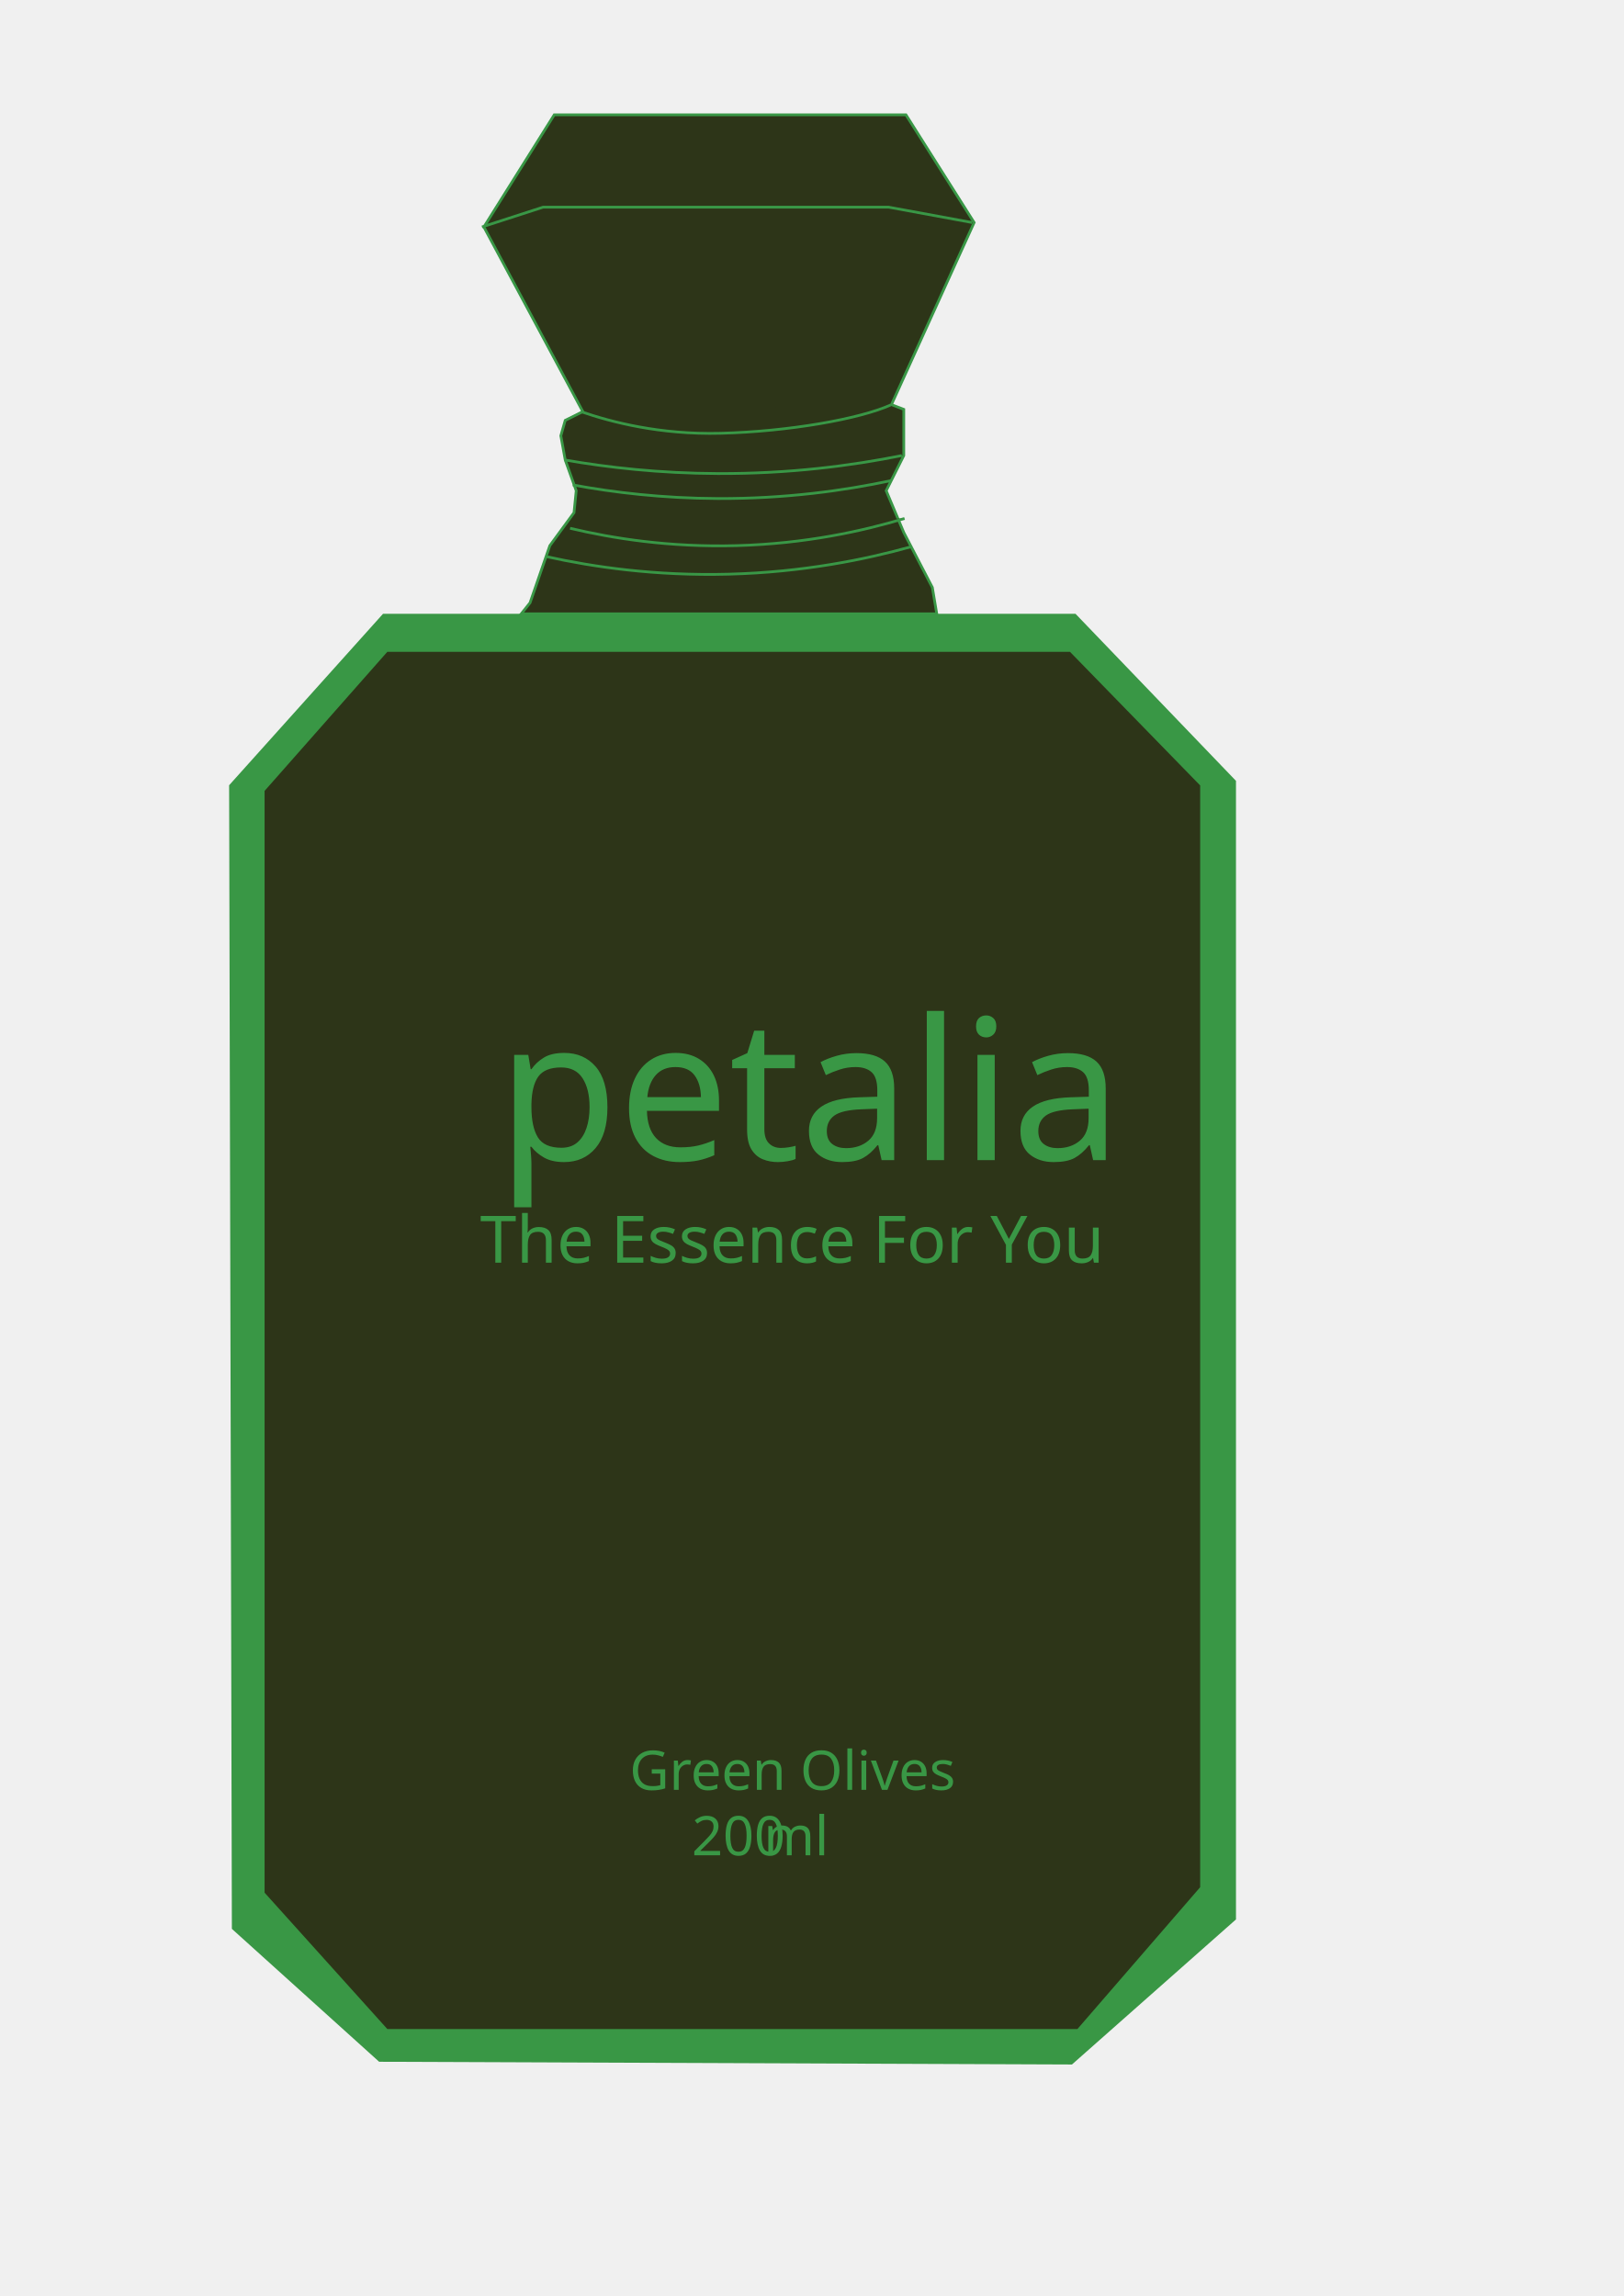
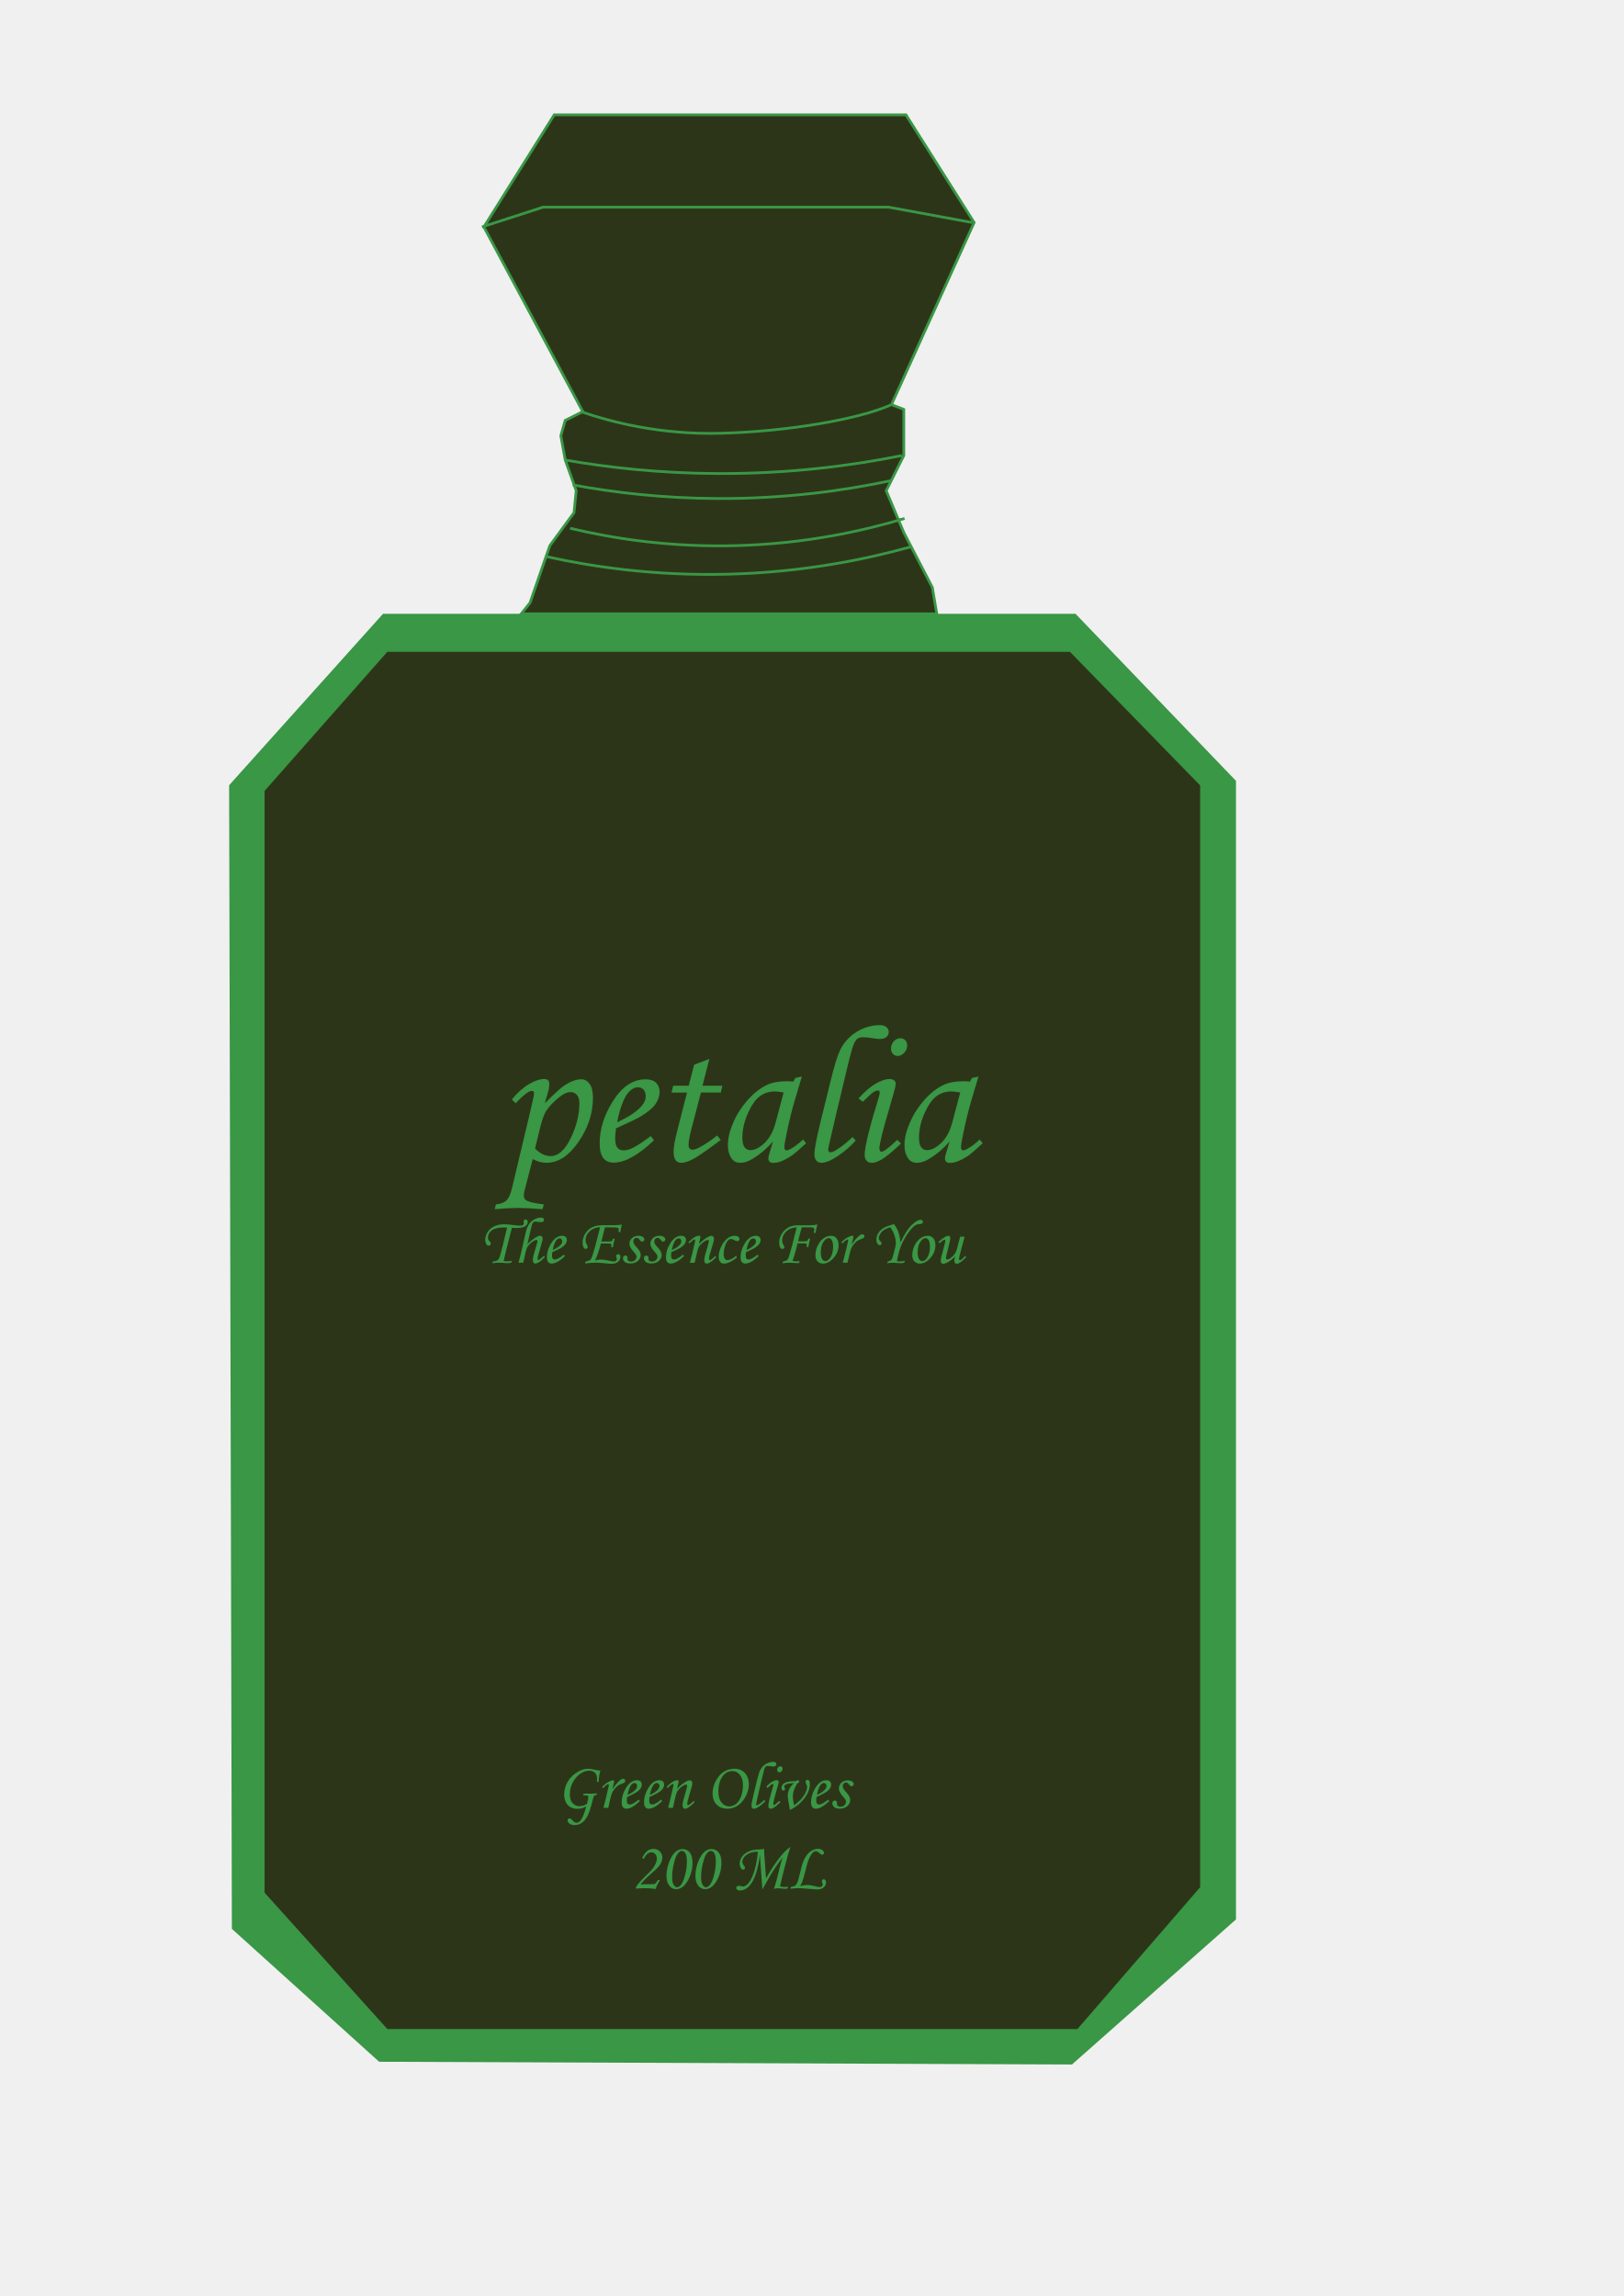
<svg xmlns="http://www.w3.org/2000/svg" id="Layer_1" version="1.1" viewBox="0 0 595.28 841.89">
  <defs>
    <style>
      .st0 {
-         stroke: #399746;
-       }
- 
-       .st0, .st1 {
-         fill: #2d3518;
-       }
- 
-       .st0, .st2, .st3 {
-         stroke-miterlimit: 10;
-       }
- 
-       .st4 {
        fill: #ddccbf;
      }

-       .st5, .st6, .st7, .st8 {
+       .st1 {
        fill: #399745;
      }

      .st2 {
        fill: #fff;
        stroke: #231f20;
      }

+       .st2, .st3, .st4 {
+         stroke-miterlimit: 10;
+       }
+ 
      .st3 {
        fill: none;
        stroke: #010101;
      }

-       .st6 {
-         font-size: 72px;
+       .st5 {
+         isolation: isolate;
      }

-       .st6, .st7, .st8 {
-         font-family: MonotypeCorsiva, 'Monotype Corsiva';
+       .st4 {
+         stroke: #399746;
      }

-       .st7 {
-         font-size: 24px;
-       }
- 
-       .st8 {
-         font-size: 20px;
+       .st4, .st6 {
+         fill: #2d3518;
      }
    </style>
  </defs>
  <path class="st2" d="M325,268" />
-   <polygon class="st0" points="203.19 42.11 332.14 42.11 357.13 81.6 326.82 148.37 331.34 150.11 331.34 167.04 324.89 179.93 331.34 195.25 341.81 215.4 343.43 225.07 191.1 225.07 194.32 221.04 201.58 200.08 210.44 187.99 211.25 179.93 207.22 168.65 205.61 159.78 207.22 154.14 213.67 150.92 177.4 83.22 203.19 42.11" />
-   <polygon class="st5" points="394.3 225.07 453.13 286.32 453.13 703.81 393 757 139 756 85.01 707.27 84 287.93 140.42 225.07 394.3 225.07" />
+   <polygon class="st4" points="203.19 42.11 332.14 42.11 357.13 81.6 326.82 148.37 331.34 150.11 331.34 167.04 324.89 179.93 331.34 195.25 341.81 215.4 343.43 225.07 191.1 225.07 194.32 221.04 201.58 200.08 210.44 187.99 211.25 179.93 207.22 168.65 205.61 159.78 207.22 154.14 213.67 150.92 177.4 83.22 203.19 42.11" />
+   <polygon class="st1" points="394.3 225.07 453.13 286.32 453.13 703.81 393 757 139 756 85.01 707.27 84 287.93 140.42 225.07 394.3 225.07" />
  <path class="st3" d="M-134.42,395.93" />
-   <path class="st0" d="M207,168.65c15.91,2.78,34.83,4.9,56.15,4.99,26.25.11,49.09-2.89,67.48-6.6" />
-   <polyline class="st0" points="176.69 83.22 199.11 75.96 229.07 75.96 304.03 75.96 325.79 75.96 356.42 81.6" />
-   <path class="st0" d="M331.62,190.11c-15.32,4.62-36.24,9.24-61.31,9.95-24.87.7-45.84-2.66-61.31-6.36" />
+   <path class="st4" d="M207,168.65c15.91,2.78,34.83,4.9,56.15,4.99,26.25.11,49.09-2.89,67.48-6.6" />
+   <polyline class="st4" points="176.69 83.22 199.11 75.96 229.07 75.96 304.03 75.96 325.79 75.96 356.42 81.6" />
+   <path class="st4" d="M331.62,190.11c-15.32,4.62-36.24,9.24-61.31,9.95-24.87.7-45.84-2.66-61.31-6.36" />
  <path class="st3" d="M481.34,225.07" />
  <path class="st3" d="M3.36-14.42" />
-   <path class="st0" d="M334.15,200.44c-16.71,4.68-39.54,9.37-66.89,10.09-27.13.72-50.01-2.69-66.89-6.43" />
-   <path class="st0" d="M210,177.81c15.03,2.78,32.91,4.9,53.06,4.99,24.8.11,46.39-2.89,63.76-6.6" />
-   <path class="st0" d="M212.96,150.92c11.19,3.87,29.05,8.52,51.27,7.95,25.11-.65,50.95-5.27,62.28-10.37" />
+   <path class="st4" d="M334.15,200.44c-16.71,4.68-39.54,9.37-66.89,10.09-27.13.72-50.01-2.69-66.89-6.43" />
+   <path class="st4" d="M210,177.81c15.03,2.78,32.91,4.9,53.06,4.99,24.8.11,46.39-2.89,63.76-6.6" />
+   <path class="st4" d="M212.96,150.92c11.19,3.87,29.05,8.52,51.27,7.95,25.11-.65,50.95-5.27,62.28-10.37" />
  <g>
-     <path class="st4" d="M369.54,149.46" />
+     <path class="st0" d="M369.54,149.46" />
    <path class="st3" d="M369.54,149.46" />
  </g>
-   <polygon class="st1" points="142 239 392.26 239 440 288 440 692 395 744 142 744 97 694 97 290 142 239" />
-   <text class="st6" transform="translate(182.38 425.39)">
-     <tspan x="0" y="0">petalia</tspan>
-   </text>
-   <text class="st7" transform="translate(176 463)">
-     <tspan x="0" y="0">The Essence For You</tspan>
-   </text>
-   <text class="st8" transform="translate(230.8 656.29)">
-     <tspan x="0" y="0">Green Olives</tspan>
-     <tspan x="22.79" y="24">200</tspan>
-     <tspan x="49.18" y="24">ml</tspan>
-   </text>
+   <polygon class="st6" points="142 239 392.26 239 440 288 440 692 395 744 142 744 97 694 97 290 142 239" />
+   <g class="st5">
+     <path class="st1" d="M189.02,404.54l-1.37-1.41c2.13-2.55,4.25-4.44,6.36-5.66s3.94-1.83,5.48-1.83c.59,0,1.05.15,1.39.44.34.29.51.72.51,1.28,0,.68-.08,1.38-.23,2.09-.15.71-.63,2.41-1.42,5.08,3.59-3.59,6.03-5.8,7.35-6.64,2.2-1.43,4.22-2.14,6.05-2.14,1.2,0,2.2.56,3.02,1.69.82,1.12,1.23,2.82,1.23,5.1,0,5.67-1.77,11.06-5.3,16.17s-7.45,7.66-11.73,7.66c-1.69,0-3.37-.46-5.06-1.37l-3,11.6c-.19.7-.28,1.28-.28,1.72,0,.87.33,1.49.98,1.86,1.01.59,3.13,1.07,6.36,1.44l-.46,1.76c-3.77-.3-6.74-.46-8.89-.46s-5.11.15-8.65.46l.46-1.76c1.78-.19,3.08-.68,3.88-1.48s1.46-2.21,1.95-4.25l6.36-26.68c1.2-4.97,1.79-7.73,1.79-8.3,0-.61-.29-.91-.88-.91-1.03,0-3,1.51-5.91,4.54ZM196.15,421.14c1.85,1.85,3.75,2.78,5.69,2.78,2.81,0,5.27-2.19,7.39-6.57s3.18-8.66,3.18-12.83c0-1.34-.3-2.35-.9-3.04-.6-.69-1.4-1.04-2.4-1.04-1.12,0-2.39.55-3.79,1.65-2.18,1.71-3.84,3.41-4.98,5.1-.82,1.22-1.59,3.33-2.32,6.33l-1.87,7.63Z" />
+     <path class="st1" d="M238.59,416.57l1.16,1.55c-5.74,5.46-10.66,8.19-14.77,8.19-1.66,0-2.94-.56-3.81-1.69s-1.32-2.93-1.32-5.41c0-5.02,1.52-10.01,4.57-14.98,3.42-5.65,7.51-8.47,12.27-8.47,1.66,0,2.94.42,3.81,1.25s1.32,1.97,1.32,3.43-.53,3.02-1.58,4.5-2.94,3.01-5.66,4.61c-1.36.77-4.27,2.17-8.72,4.18-.21,1.27-.32,2.47-.32,3.62,0,1.66.26,2.82.79,3.48s1.29.98,2.3.98,2.02-.27,3.16-.81c1.55-.73,3.81-2.2,6.79-4.43ZM226.29,411.47c3.77-1.69,6.61-3.5,8.51-5.45,1.29-1.36,1.93-2.71,1.93-4.04,0-1.01-.26-1.81-.79-2.41s-1.21-.9-2.06-.9-1.71.33-2.53.98c-1.1.87-2.03,2.18-2.78,3.94-1.08,2.58-1.84,5.2-2.29,7.88Z" />
+     <path class="st1" d="M254.49,390.41l5.58-2.14-2.53,9.84h7.28l-.56,2.5h-7.29l-3.07,11.78c-.97,3.54-1.46,6-1.46,7.38,0,.63.13,1.09.4,1.37.27.28.64.42,1.11.42.73,0,1.84-.43,3.34-1.3,1.97-1.15,3.84-2.45,5.62-3.9l1.34,1.62c-5.13,3.87-8.57,6.23-10.3,7.1-1.73.87-3.13,1.3-4.18,1.3-.87,0-1.55-.32-2.06-.95-.5-.63-.76-1.66-.76-3.09,0-1.69.44-4.27,1.34-7.73l3.58-13.99h-5.7l.63-2.5h5.7l1.97-7.7Z" />
+     <path class="st1" d="M291.65,395.23l2.32-.49-2.64,8.89c-1.05,3.54-2.05,7.62-2.99,12.23-.52,2.51-.77,4.12-.77,4.85s.29,1.09.88,1.09c.37,0,.97-.25,1.79-.74,1.45-.87,2.85-1.95,4.18-3.23l1.12,1.37c-2.67,2.44-4.38,3.91-5.13,4.43-1.5,1.03-2.93,1.79-4.29,2.29-.89.33-1.76.49-2.6.49-.61,0-1.07-.14-1.37-.42-.3-.28-.46-.69-.46-1.23,0-.35.09-.83.28-1.44l1.41-4.78c-2.02,2.41-4.42,4.49-7.21,6.22-1.71,1.08-3.28,1.62-4.71,1.62s-2.4-.48-3.13-1.44c-.98-1.29-1.48-2.98-1.48-5.06,0-2.48.66-5.25,1.99-8.3,1.32-3.05,3.1-5.81,5.33-8.3,2.23-2.48,4.57-4.31,7.03-5.48,1.9-.89,4.34-1.34,7.31-1.34.75,0,1.51.05,2.29.14l.84-1.37ZM287.29,400.6c-1.27-.26-2.33-.39-3.2-.39-2.11,0-3.95.58-5.52,1.74-1.57,1.16-3.03,3.25-4.38,6.26-1.35,3.01-2.02,6.02-2.02,9.02,0,1.59.27,2.74.81,3.45.54.7,1.24,1.05,2.11,1.05,1.62,0,3.35-.87,5.2-2.62,1.85-1.75,3.21-4.26,4.08-7.54l2.92-10.97Z" />
+     <path class="st1" d="M312.53,416.92l1.2,1.27c-1.83,2.06-3.99,3.94-6.49,5.64s-4.55,2.55-6.17,2.55c-.73,0-1.32-.28-1.79-.83s-.7-1.31-.7-2.27c0-1.88.73-5.77,2.18-11.67l3.79-15.43c1.38-5.58,2.54-9.32,3.48-11.21,1.45-2.87,3.5-5.1,6.16-6.69,2.66-1.59,5.46-2.38,8.41-2.38,1.01,0,1.8.24,2.37.73.57.48.86,1.07.86,1.75,0,.76-.28,1.38-.84,1.86s-1.38.73-2.45.73c-.7,0-1.69-.12-2.98-.35-1.12-.19-2.16-.28-3.12-.28s-1.68.2-2.17.59c-.68.56-1.29,1.74-1.84,3.53-.55,1.8-1.44,5.34-2.68,10.64l-3.51,14.73c-1.74,7.38-2.6,11.24-2.6,11.57,0,.75.27,1.12.81,1.12s1.27-.3,2.25-.91c1.95-1.22,3.89-2.78,5.84-4.68Z" />
+     <path class="st1" d="M316.29,403.98l-1.55-1.2c2.34-2.58,4.48-4.41,6.41-5.5,1.93-1.09,3.58-1.63,4.93-1.63.75,0,1.32.16,1.72.49s.6.77.6,1.34c0,.68-.76,3.56-2.28,8.65-2.48,8.32-3.72,13.34-3.72,15.05,0,.33.08.6.25.83s.34.33.53.33c.75,0,2.67-1.45,5.77-4.36l1.37,1.34c-3.21,3.02-5.55,4.96-7.03,5.8s-2.68,1.27-3.62,1.27c-.82,0-1.47-.26-1.95-.77s-.72-1.23-.72-2.14c0-2.93,1.76-10.09,5.27-21.48.16-.54.25-1.02.25-1.44,0-.47-.21-.7-.63-.7-.47,0-1,.19-1.6.56s-1.93,1.57-3.99,3.59ZM330.11,380.71c.73,0,1.32.24,1.79.72s.7,1.1.7,1.85c0,1.03-.36,1.94-1.07,2.72s-1.52,1.18-2.41,1.18c-.7,0-1.29-.25-1.76-.74s-.7-1.14-.7-1.93c0-1.05.34-1.95,1.02-2.69s1.49-1.11,2.43-1.11Z" />
+     <path class="st1" d="M356.4,395.23l2.32-.49-2.64,8.89c-1.05,3.54-2.05,7.62-2.99,12.23-.52,2.51-.77,4.12-.77,4.85s.29,1.09.88,1.09c.38,0,.97-.25,1.79-.74,1.45-.87,2.85-1.95,4.18-3.23l1.12,1.37c-2.67,2.44-4.38,3.91-5.13,4.43-1.5,1.03-2.93,1.79-4.29,2.29-.89.33-1.76.49-2.6.49-.61,0-1.07-.14-1.37-.42s-.46-.69-.46-1.23c0-.35.09-.83.28-1.44l1.41-4.78c-2.02,2.41-4.42,4.49-7.21,6.22-1.71,1.08-3.28,1.62-4.71,1.62s-2.4-.48-3.13-1.44c-.98-1.29-1.48-2.98-1.48-5.06,0-2.48.66-5.25,1.99-8.3s3.1-5.81,5.33-8.3,4.57-4.31,7.03-5.48c1.9-.89,4.34-1.34,7.31-1.34.75,0,1.51.05,2.29.14l.84-1.37ZM352.04,400.6c-1.27-.26-2.33-.39-3.2-.39-2.11,0-3.95.58-5.52,1.74s-3.03,3.25-4.38,6.26-2.02,6.02-2.02,9.02c0,1.59.27,2.74.81,3.45s1.24,1.05,2.11,1.05c1.62,0,3.35-.87,5.2-2.62s3.21-4.26,4.08-7.54l2.92-10.97Z" />
+   </g>
+   <g class="st5">
+     <g class="st5">
+       <path class="st1" d="M187.61,462.33l-.16.67c-.54.12-.98.18-1.32.18s-.87-.04-1.63-.11c-.57-.05-1.08-.07-1.54-.07-.78,0-1.59.07-2.41.21l.16-.64c.79-.08,1.36-.24,1.72-.49.26-.18.48-.49.66-.92s.6-1.95,1.25-4.54l1.5-6.21.08-.29c-.46-.02-.81-.04-1.04-.04-1.45,0-2.59.16-3.44.47s-1.48.77-1.91,1.36-.64,1.24-.64,1.93c0,.24.04.47.13.67.06.14.23.37.52.68.27.29.4.56.4.8,0,.21-.08.39-.23.54-.16.15-.34.22-.56.22-.33,0-.59-.16-.8-.47-.3-.46-.45-1.05-.45-1.76,0-.95.29-1.88.88-2.78s1.4-1.59,2.43-2.09,2.29-.74,3.76-.74c.7,0,1.82.1,3.36.3,1.09.14,1.89.21,2.38.21s.84-.08,1.04-.25.3-.38.3-.66c0-.05-.01-.16-.04-.33-.02-.15-.04-.25-.04-.29,0-.21.07-.39.21-.53s.31-.21.5-.21c.23,0,.43.09.58.26s.23.4.23.69c0,.59-.32,1.11-.95,1.54-.63.43-1.69.64-3.17.64-.53,0-1.1-.02-1.7-.07-.08.28-.33,1.23-.74,2.86l-1.02,4.05-.62,2.47-.65,2.82c.52.06.96.09,1.3.09.52,0,1.07-.07,1.64-.2Z" />
+       <path class="st1" d="M199.45,460.52l.3.43c-.72.8-1.46,1.43-2.21,1.9-.52.32-.94.48-1.28.48-.27,0-.49-.11-.66-.33s-.25-.56-.25-1.02c0-.31.06-.77.19-1.37s.49-1.88,1.1-3.85c.27-.97.4-1.54.4-1.7,0-.25-.13-.38-.4-.38-.33,0-.74.16-1.23.49-.69.45-1.3,1.03-1.83,1.73-.34.45-.61,1.11-.81,2l-.92,4.09h-1.75c.38-1.37.66-2.48.87-3.35l1.72-7.52c.31-1.39.72-2.46,1.24-3.21.51-.75,1.18-1.35,2-1.79s1.64-.67,2.44-.67c.34,0,.6.08.8.25.2.17.29.38.29.63,0,.21-.1.4-.29.56-.19.16-.45.24-.78.24-.19,0-.43-.02-.73-.06-.67-.1-1.14-.15-1.4-.15-.36,0-.65.15-.88.44-.23.29-.46.97-.7,2.05l-1.31,5.78c.93-.97,1.94-1.8,3.04-2.47.64-.4,1.16-.6,1.55-.6.31,0,.54.09.72.27.17.18.26.43.26.75,0,.27-.03.53-.09.8-.1.46-.34,1.3-.72,2.51-.51,1.67-.81,2.71-.9,3.12-.09.41-.14.77-.14,1.09,0,.12.02.22.06.28s.11.09.19.09c.19,0,.54-.22,1.05-.67.29-.24.64-.53,1.05-.87Z" />
+       <path class="st1" d="M206.74,460.06l.39.52c-1.91,1.82-3.55,2.73-4.92,2.73-.55,0-.98-.19-1.27-.56s-.44-.98-.44-1.8c0-1.67.51-3.34,1.52-4.99,1.14-1.88,2.5-2.82,4.09-2.82.55,0,.98.14,1.27.42s.44.66.44,1.14-.18,1.01-.53,1.5-.98,1-1.89,1.54c-.45.26-1.42.72-2.91,1.39-.07.42-.11.82-.11,1.21,0,.55.09.94.26,1.16s.43.33.77.33.67-.09,1.05-.27c.52-.24,1.27-.73,2.26-1.48ZM202.64,458.36c1.26-.56,2.2-1.17,2.84-1.82.43-.45.64-.9.64-1.35,0-.34-.09-.6-.26-.8s-.4-.3-.69-.3-.57.11-.84.33c-.37.29-.68.73-.93,1.31-.36.86-.61,1.73-.76,2.62Z" />
+       <path class="st1" d="M227.36,451.77h-.62c.06-.4.09-.71.09-.95,0-.31-.13-.52-.39-.62s-1.25-.15-2.96-.15h-1.71s-1.29,5.18-1.29,5.18h2.42c.76,0,1.23-.06,1.41-.17s.3-.4.38-.85h.67c-.25.95-.47,1.98-.67,3.12h-.6c.04-.37.06-.65.06-.86,0-.09-.05-.19-.16-.32-.05-.06-.16-.11-.3-.13-.21-.04-.54-.06-.99-.06h-2.4c-.69,2.65-1.41,4.73-2.16,6.24.73-.23,1.37-.34,1.94-.34.94,0,2.09.15,3.45.45.72.16,1.21.25,1.47.25.34,0,.62-.09.83-.26.21-.17.32-.37.32-.58,0-.12-.05-.33-.16-.61-.07-.2-.1-.38-.1-.55s.07-.34.22-.48.32-.21.52-.21c.24,0,.44.09.6.28s.24.44.24.75c0,.66-.29,1.25-.87,1.75-.58.5-1.35.75-2.3.75-.5,0-1.13-.04-1.9-.13-1.68-.19-2.96-.28-3.85-.28-1.16,0-2.51.09-4.06.28l.19-.65c.93-.26,1.47-.44,1.64-.56s.3-.3.41-.53c.37-.74.86-2.23,1.46-4.46.6-2.23,1.2-4.59,1.82-7.07-.94,0-1.83.22-2.66.67s-1.49,1.02-1.96,1.74c-.47.71-.7,1.46-.7,2.25,0,.33.03.63.1.88.07.25.22.6.45,1.05.15.27.22.5.22.67s-.07.32-.22.46c-.14.13-.32.2-.53.2-.3,0-.54-.15-.72-.46-.26-.45-.4-1.05-.4-1.82,0-1.64.62-3.11,1.86-4.42s3.05-1.96,5.43-1.96h4.02c1.39,0,2.42-.09,3.08-.27-.31,1.3-.51,2.23-.6,2.78Z" />
+       <path class="st1" d="M234.05,453.14c.7,0,1.23.13,1.61.4s.57.58.57.93c0,.21-.08.39-.24.55s-.35.23-.58.23c-.15,0-.28-.03-.39-.1s-.27-.23-.47-.5c-.38-.51-.76-.76-1.14-.76-.32,0-.6.12-.85.37-.25.25-.37.55-.37.92,0,.32.08.63.23.93.16.3.55.79,1.18,1.46.87.92,1.3,1.79,1.3,2.62s-.35,1.55-1.05,2.17c-.7.62-1.61.93-2.72.93-.93,0-1.62-.19-2.07-.57s-.68-.85-.68-1.4c0-.27.09-.5.26-.68s.38-.27.63-.27c.22,0,.41.07.56.22s.23.31.23.51c0,.08,0,.18-.02.3,0,.1,0,.19,0,.26,0,.26.11.48.33.66.21.18.5.27.86.27.42,0,.79-.07,1.11-.22.32-.14.57-.36.75-.66.18-.29.27-.58.27-.87s-.08-.56-.25-.84c-.17-.28-.54-.75-1.13-1.39-.81-.91-1.22-1.78-1.22-2.61,0-.76.31-1.43.93-2.01s1.4-.86,2.36-.86Z" />
+       <path class="st1" d="M241.73,453.14c.7,0,1.23.13,1.61.4s.57.58.57.93c0,.21-.08.39-.24.55s-.35.23-.58.23c-.15,0-.28-.03-.39-.1s-.27-.23-.47-.5c-.38-.51-.76-.76-1.14-.76-.32,0-.6.12-.85.37-.25.25-.37.55-.37.92,0,.32.08.63.23.93.16.3.55.79,1.18,1.46.87.92,1.3,1.79,1.3,2.62s-.35,1.55-1.05,2.17c-.7.62-1.61.93-2.72.93-.93,0-1.62-.19-2.07-.57s-.68-.85-.68-1.4c0-.27.09-.5.26-.68s.38-.27.63-.27c.22,0,.41.07.56.22s.23.31.23.51c0,.08,0,.18-.02.3,0,.1,0,.19,0,.26,0,.26.11.48.33.66.21.18.5.27.86.27.42,0,.79-.07,1.11-.22.32-.14.57-.36.75-.66.18-.29.27-.58.27-.87s-.08-.56-.25-.84c-.17-.28-.54-.75-1.13-1.39-.81-.91-1.22-1.78-1.22-2.61,0-.76.31-1.43.93-2.01s1.4-.86,2.36-.86Z" />
+       <path class="st1" d="M250.4,460.06l.39.52c-1.91,1.82-3.55,2.73-4.92,2.73-.55,0-.98-.19-1.27-.56s-.44-.98-.44-1.8c0-1.67.51-3.34,1.52-4.99,1.14-1.88,2.5-2.82,4.09-2.82.55,0,.98.14,1.27.42s.44.66.44,1.14-.18,1.01-.53,1.5-.98,1-1.89,1.54c-.45.26-1.42.72-2.91,1.39-.07.42-.11.82-.11,1.21,0,.55.09.94.26,1.16s.43.33.77.33.67-.09,1.05-.27c.52-.24,1.27-.73,2.26-1.48ZM246.3,458.36c1.26-.56,2.2-1.17,2.84-1.82.43-.45.64-.9.64-1.35,0-.34-.09-.6-.26-.8s-.4-.3-.69-.3-.57.11-.84.33c-.37.29-.68.73-.93,1.31-.36.86-.61,1.73-.76,2.62Z" />
+       <path class="st1" d="M252.77,455.9l-.4-.41c1-.96,1.8-1.59,2.39-1.91.59-.31,1.1-.47,1.52-.47.16,0,.29.04.39.11s.14.15.14.25c0,.07-.02.2-.06.38l-.53,2.36c.8-.88,1.79-1.71,2.99-2.47.64-.4,1.17-.6,1.58-.6.3,0,.54.1.71.29.17.2.26.48.26.84,0,.24-.04.52-.1.82-.12.51-.45,1.61-.98,3.32-.5,1.59-.75,2.65-.75,3.18,0,.16.02.28.07.36s.11.12.2.12c.23,0,.58-.22,1.07-.66.34-.31.69-.6,1.03-.87l.29.42c-.72.79-1.46,1.43-2.24,1.91-.49.31-.9.47-1.22.47-.3,0-.53-.11-.69-.32s-.25-.56-.25-1.05c0-.7.43-2.43,1.3-5.19.27-.98.4-1.56.4-1.72,0-.24-.14-.36-.43-.36-.31,0-.71.16-1.21.49-.73.48-1.35,1.06-1.84,1.71-.31.42-.57,1.1-.79,2.02l-.95,4.1h-1.75c.33-1.17.61-2.3.86-3.37l1.04-4.46c.04-.18.06-.31.06-.39,0-.21-.08-.32-.23-.32-.12,0-.3.08-.54.25-.48.32-.94.72-1.36,1.18Z" />
+       <path class="st1" d="M269.89,460.46l.25.68c-1.86,1.46-3.43,2.19-4.71,2.19-.68,0-1.17-.24-1.48-.73s-.46-1.1-.46-1.84c0-1.23.33-2.5.98-3.81s1.45-2.3,2.39-3c.73-.54,1.56-.81,2.48-.81.58,0,1.02.11,1.31.33s.45.48.45.8c0,.24-.08.44-.23.59s-.38.23-.66.23-.62-.12-1.05-.38c-.45-.27-.82-.4-1.11-.4-.38,0-.76.17-1.14.52-.38.35-.74,1.02-1.08,2.02-.34,1-.52,2-.52,3.01,0,.74.14,1.31.43,1.72.21.31.51.47.89.47.91,0,2-.53,3.27-1.59Z" />
+       <path class="st1" d="M277.75,460.06l.39.52c-1.91,1.82-3.55,2.73-4.92,2.73-.55,0-.98-.19-1.27-.56s-.44-.98-.44-1.8c0-1.67.51-3.34,1.52-4.99,1.14-1.88,2.5-2.82,4.09-2.82.55,0,.98.14,1.27.42s.44.66.44,1.14-.18,1.01-.53,1.5-.98,1-1.89,1.54c-.45.26-1.42.72-2.91,1.39-.07.42-.11.82-.11,1.21,0,.55.09.94.26,1.16s.43.33.77.33.67-.09,1.05-.27c.52-.24,1.27-.73,2.26-1.48ZM273.65,458.36c1.26-.56,2.2-1.17,2.84-1.82.43-.45.64-.9.64-1.35,0-.34-.09-.6-.26-.8s-.4-.3-.69-.3-.57.11-.84.33c-.37.29-.68.73-.93,1.31-.36.86-.61,1.73-.76,2.62Z" />
+       <path class="st1" d="M298.98,452.08h-.63c.13-.66.2-1.08.2-1.27,0-.26-.09-.45-.27-.57s-.52-.19-1.02-.19h-.75s-.25,0-.25,0h-2.34c-.05.18-.17.64-.38,1.37-.42,1.52-.74,2.76-.96,3.73h2.28c.55,0,.91-.05,1.08-.16.16-.11.3-.39.41-.83h.63c-.24.98-.45,2.01-.63,3.08h-.64c.05-.45.08-.71.08-.79,0-.19-.09-.33-.28-.42-.11-.05-.41-.09-.89-.11h-2.24c-.23,1.09-.52,2.26-.89,3.52s-.68,2.23-.95,2.92c.62.1,1.18.15,1.67.15.32,0,.64-.02.95-.07l-.2.67c-.23.02-.44.04-.63.04-.17,0-.71-.03-1.62-.08-.54-.04-1-.06-1.37-.06-.76,0-1.57.07-2.43.21l.14-.64c.7-.15,1.15-.3,1.38-.47s.39-.36.51-.6c.24-.48.7-1.95,1.36-4.43l1.79-7.02c-1.05.03-1.96.27-2.75.7s-1.41,1.03-1.88,1.76-.7,1.49-.7,2.24c0,.3.04.62.12.94.04.18.15.44.33.77.23.41.34.7.34.87s-.07.31-.2.43-.3.18-.52.18c-.31,0-.57-.16-.76-.49-.27-.44-.4-1.06-.4-1.86,0-1.57.61-3.02,1.84-4.34,1.23-1.31,2.84-1.97,4.85-1.97h4.5c.5,0,1.05-.03,1.65-.09.18-.02.57-.1,1.16-.25-.4,1.63-.64,2.68-.71,3.13Z" />
+       <path class="st1" d="M304.77,453.14c.77,0,1.4.3,1.91.91s.76,1.46.76,2.54c0,1.73-.61,3.29-1.83,4.67s-2.51,2.07-3.87,2.07c-.84,0-1.51-.27-2.02-.82s-.77-1.29-.77-2.24c0-1.64.47-3.16,1.41-4.55,1.18-1.73,2.65-2.59,4.41-2.59ZM303.77,454.02c-.66,0-1.31.47-1.93,1.42s-.93,2.26-.93,3.93c0,1.02.19,1.82.57,2.4.28.43.66.64,1.12.64.66,0,1.25-.41,1.79-1.22.69-1.05,1.03-2.36,1.03-3.93,0-1.17-.16-2.01-.47-2.51s-.71-.75-1.19-.75Z" />
+       <path class="st1" d="M310.72,463h-1.75l.82-3.15c.4-1.55.75-3.02,1.04-4.41.07-.34.11-.56.11-.64,0-.19-.09-.28-.26-.28-.12,0-.3.08-.54.24s-.68.56-1.31,1.19l-.36-.41c.75-.8,1.5-1.41,2.24-1.81.75-.4,1.32-.6,1.72-.6.14,0,.25.03.33.1s.12.15.12.25-.05.37-.15.81l-.51,2.11c.79-1.25,1.68-2.31,2.68-3.2.48-.42.88-.63,1.2-.63.23,0,.43.08.59.23.16.15.23.33.23.53s-.08.39-.23.54-.53.32-1.14.53c-.58.2-1.05.43-1.41.7s-.76.69-1.19,1.25c-.43.56-.74,1.05-.91,1.47s-.43,1.39-.79,2.91l-.53,2.27Z" />
+       <path class="st1" d="M331.76,462.31l-.25.69c-.49.12-.9.19-1.24.19-.37,0-.85-.03-1.46-.09-.57-.06-1.03-.09-1.36-.09-.48,0-1.21.05-2.2.16l.2-.6c.73-.19,1.2-.39,1.38-.61s.5-1.15.94-2.81.66-2.74.66-3.26c0-1.05-.2-2.12-.61-3.22s-.91-1.99-1.52-2.67c-1.15.42-1.97.82-2.47,1.19s-.89.83-1.2,1.37-.45,1.01-.45,1.42.18.77.54,1.11c.3.3.46.56.46.79,0,.2-.06.37-.18.5s-.27.2-.45.2c-.32,0-.59-.16-.81-.47-.3-.43-.45-.95-.45-1.55,0-.87.24-1.68.73-2.45s1.16-1.41,2.03-1.92c.51-.3,1.34-.63,2.51-.97.43-.12.82-.25,1.16-.39.66.79,1.19,1.72,1.59,2.78s.67,2.39.82,3.97c1.45-3.05,2.83-5.2,4.15-6.44s2.38-1.86,3.21-1.86c.26,0,.47.07.63.22s.25.33.25.55-.1.41-.29.55-.57.23-1.12.27c-.55.04-.97.15-1.27.33-.59.36-1.28,1.02-2.07,2-.79.97-1.58,2.18-2.35,3.64-.78,1.46-1.36,2.97-1.77,4.54s-.62,2.6-.65,3.08c.37.06.73.09,1.09.09.55,0,1.15-.08,1.81-.23Z" />
+       <path class="st1" d="M340.27,453.14c.77,0,1.4.3,1.91.91s.76,1.46.76,2.54c0,1.73-.61,3.29-1.83,4.67s-2.51,2.07-3.87,2.07c-.84,0-1.51-.27-2.02-.82s-.77-1.29-.77-2.24c0-1.64.47-3.16,1.41-4.55,1.18-1.73,2.65-2.59,4.41-2.59ZM339.28,454.02c-.66,0-1.31.47-1.93,1.42s-.93,2.26-.93,3.93c0,1.02.19,1.82.57,2.4.28.43.66.64,1.12.64.66,0,1.25-.41,1.79-1.22.69-1.05,1.03-2.36,1.03-3.93,0-1.17-.16-2.01-.47-2.51s-.71-.75-1.19-.75Z" />
+       <path class="st1" d="M351.98,453.45h1.67l-1.1,4.1c-.65,2.38-.97,3.73-.97,4.06,0,.15.04.26.11.34s.15.12.23.12c.13,0,.29-.06.47-.18.26-.18.75-.63,1.46-1.36l.39.43c-1.57,1.63-2.73,2.45-3.47,2.45-.25,0-.46-.1-.64-.29s-.26-.46-.26-.81c0-.41.08-.95.25-1.63-.7.8-1.55,1.5-2.58,2.1-.68.4-1.27.6-1.77.6-.27,0-.49-.09-.64-.27s-.23-.47-.23-.86c0-.3.04-.63.11-.99.1-.49.36-1.48.77-2.97.52-1.88.79-3.02.79-3.39,0-.22-.08-.33-.23-.33-.14,0-.33.07-.57.22s-.66.49-1.24,1.05l-.52-.41c1.05-.94,1.85-1.55,2.4-1.85s.99-.44,1.33-.44c.19,0,.34.07.46.21.12.14.18.35.18.64,0,.54-.28,1.87-.84,3.98-.5,1.9-.75,2.98-.75,3.25,0,.16.05.31.16.42s.22.18.35.18c.44,0,1.06-.36,1.86-1.08.8-.72,1.33-1.54,1.58-2.47l1.28-4.82Z" />
+     </g>
+   </g>
+   <g class="st5">
+     <g class="st5">
+       <path class="st1" d="M219.47,653.37h-.64c.04-.38.06-.71.06-1,0-1.08-.27-1.87-.82-2.36-.55-.5-1.22-.74-2.02-.74-1.11,0-2.22.38-3.33,1.14-1.11.76-2.03,1.83-2.74,3.19s-1.07,2.79-1.07,4.28.35,2.62,1.05,3.33,1.49,1.07,2.36,1.07c.52,0,1.01-.07,1.49-.21.48-.14.93-.35,1.36-.62.36-1.25.54-2.09.54-2.51,0-.2-.07-.36-.22-.47-.15-.12-.4-.17-.77-.17-.13,0-.43.02-.91.06l.11-.59c.35-.06.69-.1,1.05-.1.28,0,.63,0,1.05.02.32,0,.56.01.72.01.28,0,.71-.02,1.3-.07.31-.02.57-.04.79-.05l-.13.61c-.4,0-.68.08-.85.26s-.34.65-.52,1.41c-.65,2.73-1.28,4.7-1.91,5.92-.63,1.22-1.34,2.09-2.14,2.63-.8.53-1.66.8-2.58.8-.78,0-1.42-.18-1.9-.54-.48-.36-.72-.75-.72-1.15,0-.22.08-.4.23-.55.15-.15.33-.23.52-.23.27,0,.57.19.91.58.38.43.68.71.9.84.22.13.45.19.69.19.49,0,.93-.2,1.31-.59.77-.78,1.53-2.57,2.27-5.38-.52.29-1.04.51-1.58.65-.53.15-1.08.22-1.64.22-1.38,0-2.47-.37-3.26-1.11-1.06-.99-1.59-2.37-1.59-4.14,0-1.61.4-3.13,1.21-4.55.8-1.42,1.92-2.59,3.36-3.51s2.79-1.38,4.08-1.38c.7,0,1.52.11,2.46.34.95.22,1.67.33,2.17.34-.43,1.52-.65,2.9-.65,4.15Z" />
+       <path class="st1" d="M222.98,662.9h-1.75l.82-3.22c.4-1.58.75-3.08,1.05-4.51.07-.35.11-.57.11-.66,0-.19-.09-.29-.26-.29-.12,0-.3.08-.54.25-.24.16-.68.57-1.32,1.22l-.36-.42c.75-.82,1.5-1.44,2.25-1.85.75-.41,1.32-.62,1.72-.62.14,0,.25.03.34.1.08.07.12.15.12.26s-.05.38-.15.83l-.51,2.16c.79-1.28,1.69-2.37,2.69-3.27.48-.43.88-.65,1.2-.65.24,0,.43.08.59.23.16.16.24.34.24.55s-.08.4-.23.55c-.15.15-.54.33-1.15.54-.58.2-1.05.44-1.42.72-.36.28-.76.71-1.2,1.28-.44.58-.74,1.08-.91,1.5-.17.43-.44,1.42-.79,2.98l-.53,2.33Z" />
+       <path class="st1" d="M234.2,659.89l.39.53c-1.92,1.86-3.57,2.79-4.95,2.79-.56,0-.98-.19-1.28-.58s-.44-1-.44-1.85c0-1.71.51-3.41,1.53-5.11,1.15-1.93,2.52-2.89,4.11-2.89.56,0,.98.14,1.28.43.29.28.44.67.44,1.17s-.18,1.03-.53,1.53c-.35.5-.98,1.03-1.9,1.57-.46.26-1.43.74-2.92,1.43-.07.43-.11.84-.11,1.24,0,.57.09.96.27,1.19.18.22.43.34.77.34s.67-.09,1.06-.28c.52-.25,1.28-.75,2.27-1.51ZM230.08,658.15c1.26-.58,2.21-1.2,2.85-1.86.43-.46.65-.92.65-1.38,0-.34-.09-.62-.27-.82-.18-.2-.41-.31-.69-.31s-.57.11-.85.34c-.37.3-.68.74-.93,1.34-.36.88-.62,1.77-.77,2.69Z" />
+       <path class="st1" d="M242.4,659.89l.39.53c-1.92,1.86-3.57,2.79-4.95,2.79-.56,0-.98-.19-1.28-.58s-.44-1-.44-1.85c0-1.71.51-3.41,1.53-5.11,1.15-1.93,2.52-2.89,4.11-2.89.56,0,.98.14,1.28.43.29.28.44.67.44,1.17s-.18,1.03-.53,1.53c-.35.5-.98,1.03-1.9,1.57-.46.26-1.43.74-2.92,1.43-.07.43-.11.84-.11,1.24,0,.57.09.96.27,1.19.18.22.43.34.77.34s.67-.09,1.06-.28c.52-.25,1.28-.75,2.27-1.51ZM238.27,658.15c1.26-.58,2.21-1.2,2.85-1.86.43-.46.65-.92.65-1.38,0-.34-.09-.62-.27-.82-.18-.2-.41-.31-.69-.31s-.57.11-.85.34c-.37.3-.68.74-.93,1.34-.36.88-.62,1.77-.77,2.69Z" />
+       <path class="st1" d="M244.77,655.63l-.4-.42c1.01-.98,1.81-1.63,2.4-1.95s1.11-.48,1.53-.48c.16,0,.29.04.39.11.09.07.14.16.14.25,0,.07-.02.2-.06.38l-.53,2.41c.8-.9,1.8-1.75,3.01-2.53.64-.41,1.17-.61,1.59-.61.31,0,.54.1.72.3.17.2.26.49.26.86,0,.25-.04.53-.11.84-.12.52-.45,1.65-.99,3.39-.5,1.63-.75,2.71-.75,3.25,0,.16.02.29.07.37s.11.12.2.12c.23,0,.58-.22,1.07-.67.35-.32.69-.62,1.04-.89l.29.43c-.72.81-1.47,1.46-2.25,1.96-.49.32-.9.48-1.22.48-.3,0-.53-.11-.69-.33s-.25-.58-.25-1.07c0-.71.44-2.48,1.31-5.31.27-1.01.4-1.59.4-1.76,0-.25-.15-.37-.44-.37-.31,0-.72.17-1.21.5-.74.5-1.35,1.08-1.85,1.75-.31.43-.58,1.12-.79,2.06l-.95,4.19h-1.75c.33-1.2.62-2.35.86-3.45l1.05-4.56c.04-.18.06-.32.06-.4,0-.22-.08-.32-.24-.32-.13,0-.31.08-.54.25-.49.33-.94.73-1.37,1.21Z" />
+       <path class="st1" d="M269.35,648.55c.99,0,1.88.23,2.68.7.8.47,1.41,1.14,1.85,2,.44.87.66,1.88.66,3.03,0,1.5-.4,2.99-1.19,4.47-.79,1.48-1.76,2.59-2.91,3.34-1.15.75-2.42,1.13-3.81,1.13-1.61,0-2.91-.51-3.9-1.53-.99-1.02-1.49-2.37-1.49-4.04s.4-3.14,1.19-4.63c.79-1.49,1.77-2.61,2.92-3.35s2.49-1.12,4-1.12ZM268.49,649.41c-.91,0-1.75.27-2.51.82-.77.55-1.39,1.4-1.88,2.57-.49,1.16-.73,2.51-.73,4.05,0,1.76.38,3.12,1.14,4.07s1.71,1.43,2.85,1.43c.85,0,1.65-.28,2.41-.85.76-.57,1.38-1.46,1.87-2.68s.74-2.62.74-4.21-.38-2.92-1.12-3.83c-.75-.92-1.67-1.37-2.76-1.37Z" />
+       <path class="st1" d="M280.18,660.01l.4.43c-.61.7-1.34,1.34-2.17,1.92-.84.58-1.52.87-2.07.87-.24,0-.44-.09-.6-.28s-.24-.45-.24-.77c0-.64.24-1.97.73-3.98l1.27-5.26c.46-1.9.85-3.18,1.16-3.82.49-.98,1.17-1.74,2.06-2.28.89-.54,1.83-.81,2.82-.81.34,0,.6.08.79.25.19.17.29.36.29.6,0,.26-.09.47-.28.63-.19.17-.46.25-.82.25-.24,0-.57-.04-1-.12-.38-.06-.72-.1-1.04-.1s-.56.07-.73.2c-.23.19-.43.59-.62,1.21-.18.61-.48,1.82-.9,3.63l-1.17,5.02c-.58,2.52-.87,3.83-.87,3.94,0,.26.09.38.27.38s.42-.1.75-.31c.65-.42,1.3-.95,1.96-1.59Z" />
+       <path class="st1" d="M281.44,655.6l-.52-.41c.78-.88,1.5-1.5,2.15-1.88.65-.37,1.2-.56,1.65-.56.25,0,.44.06.58.17.13.11.2.26.2.46,0,.23-.25,1.21-.76,2.95-.83,2.84-1.25,4.55-1.25,5.13,0,.11.03.21.08.28.05.08.11.11.18.11.25,0,.89-.5,1.93-1.49l.46.46c-1.08,1.03-1.86,1.69-2.35,1.98-.49.29-.9.43-1.21.43-.27,0-.49-.09-.65-.26s-.24-.42-.24-.73c0-1,.59-3.44,1.77-7.33.05-.18.08-.35.08-.49,0-.16-.07-.24-.21-.24-.16,0-.34.06-.54.19s-.65.54-1.34,1.22ZM286.07,647.66c.24,0,.44.08.6.25.16.16.24.37.24.63,0,.35-.12.66-.36.93-.24.27-.51.4-.81.4-.24,0-.43-.08-.59-.25-.16-.17-.24-.39-.24-.66,0-.36.11-.67.34-.92.23-.25.5-.38.81-.38Z" />
+       <path class="st1" d="M292.27,653.95c-.6.98-1.02,1.85-1.25,2.6s-.35,1.5-.35,2.24c0,.69.15,1.76.45,3.22,1.74-1.34,2.96-2.6,3.69-3.77.72-1.17,1.08-2.18,1.08-3.03,0-.25-.09-.56-.27-.93-.2-.4-.29-.7-.29-.89,0-.21.07-.39.21-.54.14-.16.31-.23.51-.23.26,0,.47.11.62.34s.24.61.24,1.16c0,1.7-.59,3.36-1.78,4.97-1.45,1.98-3.29,3.51-5.52,4.58-.05-.38-.17-.97-.33-1.8-.32-1.66-.48-2.81-.48-3.45,0-.86.2-1.68.59-2.49.39-.8.97-1.5,1.74-2.09-1.38.02-2.37.18-2.97.47-.42.21-.64.45-.64.73,0,.11.05.3.17.56.07.18.11.34.11.47s-.05.24-.16.34c-.11.1-.24.15-.39.15-.2,0-.38-.09-.52-.26-.14-.18-.21-.41-.21-.71,0-.47.15-.9.46-1.28.31-.38.84-.68,1.59-.89s1.75-.32,2.99-.3c.5-.22.82-.34.95-.34.12,0,.24.05.34.16.1.1.15.22.15.33,0,.25-.24.47-.72.67Z" />
+       <path class="st1" d="M303.62,659.89l.39.53c-1.92,1.86-3.57,2.79-4.94,2.79-.56,0-.98-.19-1.28-.58-.29-.38-.44-1-.44-1.85,0-1.71.51-3.41,1.53-5.11,1.15-1.93,2.52-2.89,4.11-2.89.56,0,.98.14,1.28.43.29.28.44.67.44,1.17s-.18,1.03-.53,1.53c-.35.5-.99,1.03-1.9,1.57-.46.26-1.43.74-2.92,1.43-.07.43-.11.84-.11,1.24,0,.57.09.96.27,1.19s.43.34.77.34.68-.09,1.06-.28c.52-.25,1.28-.75,2.27-1.51ZM299.5,658.15c1.26-.58,2.21-1.2,2.85-1.86.43-.46.65-.92.65-1.38,0-.34-.09-.62-.26-.82s-.41-.31-.69-.31-.57.11-.85.34c-.37.3-.68.74-.93,1.34-.36.88-.62,1.77-.76,2.69Z" />
+       <path class="st1" d="M310.81,652.82c.7,0,1.24.14,1.62.41.38.28.57.59.57.95,0,.22-.08.4-.24.56-.16.16-.36.24-.58.24-.15,0-.28-.03-.39-.1-.11-.07-.27-.24-.47-.51-.38-.52-.77-.78-1.14-.78-.32,0-.61.13-.85.38-.25.25-.37.56-.37.94,0,.33.08.65.24.95.16.31.55.8,1.19,1.49.87.94,1.31,1.84,1.31,2.68s-.35,1.59-1.06,2.22c-.71.63-1.62.95-2.73.95-.93,0-1.63-.19-2.08-.58-.46-.39-.68-.87-.68-1.43,0-.28.09-.51.26-.7.17-.18.38-.28.64-.28.22,0,.41.07.56.22.16.15.24.32.24.52,0,.08,0,.18-.02.31,0,.1,0,.19,0,.26,0,.26.11.49.33.67.21.18.5.28.87.28.42,0,.79-.07,1.11-.22s.57-.37.75-.67c.18-.3.27-.6.27-.89s-.08-.58-.25-.86-.55-.76-1.14-1.42c-.82-.93-1.22-1.82-1.22-2.67,0-.78.31-1.47.93-2.05s1.41-.88,2.37-.88Z" />
+     </g>
+     <g class="st5">
+       <path class="st1" d="M236.02,681.59l-.6-.3c.62-1.25,1.26-2.12,1.92-2.61.66-.48,1.41-.73,2.23-.73.99,0,1.78.32,2.37.96.59.64.88,1.39.88,2.24,0,.53-.11,1.06-.32,1.61-.21.54-.56,1.11-1.05,1.7-.31.39-1.18,1.2-2.59,2.43-1.9,1.68-3.23,3.04-4,4.07,1.03-.05,2.09-.07,3.18-.07.35,0,.66,0,.92.01.57.02.97-.03,1.18-.17s.56-.59,1.05-1.37h.81c-.64.9-1.19,1.99-1.66,3.3-.56-.1-1.15-.18-1.77-.23-.62-.05-1.27-.08-1.95-.08-.81,0-2,.05-3.57.16l.24-.76c.71-1.08,1.78-2.3,3.2-3.66,1.4-1.34,2.31-2.28,2.72-2.82.59-.78,1.02-1.51,1.28-2.2.2-.51.31-1.01.31-1.49,0-.72-.19-1.3-.58-1.73-.38-.43-.86-.65-1.42-.65-.47,0-.93.17-1.38.52-.45.34-.92.96-1.4,1.86Z" />
+       <path class="st1" d="M250.16,677.99c1.12,0,2.02.42,2.7,1.26.68.84,1.02,2.1,1.02,3.77,0,2.38-.59,4.58-1.76,6.63s-2.6,3.07-4.27,3.07c-.98,0-1.81-.44-2.49-1.31-.68-.87-1.02-2.06-1.02-3.56,0-1.77.34-3.5,1.01-5.19.68-1.69,1.44-2.89,2.28-3.6s1.69-1.06,2.52-1.06ZM249.95,678.69c-.49,0-.98.33-1.49.99s-.97,1.87-1.4,3.62c-.43,1.76-.64,3.43-.64,5.02,0,1.28.18,2.21.55,2.8.36.58.78.88,1.25.88.42,0,.83-.21,1.24-.64.6-.63,1.15-1.82,1.64-3.57.49-1.75.73-3.51.73-5.27,0-1.37-.2-2.39-.61-3.07-.31-.5-.73-.76-1.26-.76Z" />
+       <path class="st1" d="M260.77,677.99c1.12,0,2.02.42,2.7,1.26.68.84,1.02,2.1,1.02,3.77,0,2.38-.59,4.58-1.76,6.63s-2.6,3.07-4.27,3.07c-.98,0-1.81-.44-2.49-1.31-.68-.87-1.02-2.06-1.02-3.56,0-1.77.34-3.5,1.01-5.19.68-1.69,1.44-2.89,2.28-3.6s1.69-1.06,2.52-1.06ZM260.56,678.69c-.49,0-.98.33-1.49.99s-.97,1.87-1.4,3.62c-.43,1.76-.64,3.43-.64,5.02,0,1.28.18,2.21.55,2.8.36.58.78.88,1.25.88.42,0,.83-.21,1.24-.64.6-.63,1.15-1.82,1.64-3.57.49-1.75.73-3.51.73-5.27,0-1.37-.2-2.39-.61-3.07-.31-.5-.73-.76-1.26-.76Z" />
+     </g>
+     <g class="st5">
+       <path class="st1" d="M279.5,692.88l-.93-12.91c-.21,2.17-.58,4.2-1.13,6.08-.55,1.88-1.17,3.34-1.87,4.36-.7,1.03-1.41,1.75-2.14,2.16-.73.42-1.45.62-2.17.62-.43,0-.76-.09-.99-.27s-.35-.4-.35-.65c0-.22.08-.4.25-.56s.38-.24.64-.24c.19,0,.46.04.81.12.32.08.59.13.8.13.37,0,.75-.14,1.15-.42.6-.42,1.2-1.16,1.79-2.23s1.12-2.57,1.59-4.49c.47-1.92.76-3.79.88-5.62-1.78,0-3.23.45-4.35,1.35-.89.72-1.33,1.52-1.33,2.41,0,.39.21.86.63,1.41.22.3.34.54.34.72,0,.21-.06.38-.19.52s-.28.2-.46.2c-.3,0-.57-.18-.81-.53-.32-.47-.48-1.03-.48-1.68,0-.91.3-1.78.9-2.62.6-.83,1.43-1.47,2.5-1.91s2.31-.66,3.74-.67c.77,0,1.38-.07,1.85-.22-.03.72-.04,1.11-.03,1.16,0,.07,0,.24.03.49l.68,9.13c1.9-3.37,3.75-6.15,5.57-8.33,1.29-1.54,2.41-2.59,3.36-3.13-.54,1.52-1.13,3.52-1.75,6.01l-1.45,5.75c-.08.32-.19.79-.32,1.4l-.29,1.28c.6.14,1.14.22,1.64.22.4,0,.83-.05,1.28-.14l-.15.7c-.4.07-.71.11-.93.11-.32,0-.79-.04-1.39-.11-.49-.06-.93-.1-1.32-.1-.41,0-.87.08-1.39.24.43-1.15.88-2.7,1.36-4.64l.91-3.67c.39-1.58.72-2.67,1-3.26-.63.73-1.6,2.06-2.92,4.01-1.05,1.57-2.24,3.55-3.54,5.95l-1.03,1.84Z" />
+       <path class="st1" d="M289.8,692.56l.14-.65c.82-.16,1.38-.34,1.65-.55s.53-.58.75-1.11c.22-.53.53-1.63.91-3.29.51-2.2.97-3.78,1.39-4.75.64-1.45,1.43-2.53,2.37-3.24.95-.7,1.9-1.06,2.87-1.06.62,0,1.14.16,1.57.48.42.32.64.65.64,1,0,.19-.07.36-.19.49-.13.14-.28.2-.46.2-.24,0-.52-.16-.86-.47-.38-.34-.67-.56-.88-.66-.21-.1-.41-.16-.61-.16-.23,0-.45.06-.67.19-.31.18-.63.51-.98,1-.35.49-.71,1.22-1.09,2.19-.24.66-.55,1.73-.93,3.24-.59,2.39-1.04,3.98-1.35,4.76-.22.56-.49,1.02-.8,1.39,1.12-.25,2.02-.37,2.68-.37.42,0,.8.03,1.15.08.35.05.97.18,1.85.39.76.18,1.29.28,1.6.28s.55-.09.76-.28.31-.4.31-.64c0-.15-.05-.37-.16-.64-.1-.26-.15-.46-.15-.61,0-.22.06-.39.19-.51.12-.12.29-.19.49-.19.24,0,.44.11.6.32s.25.5.25.87c0,.7-.28,1.29-.85,1.8s-1.33.75-2.3.75c-.48,0-1.09-.04-1.85-.11-2.54-.23-4.21-.35-4.99-.35-1.15,0-2.17.07-3.06.2Z" />
+     </g>
+   </g>
</svg>
